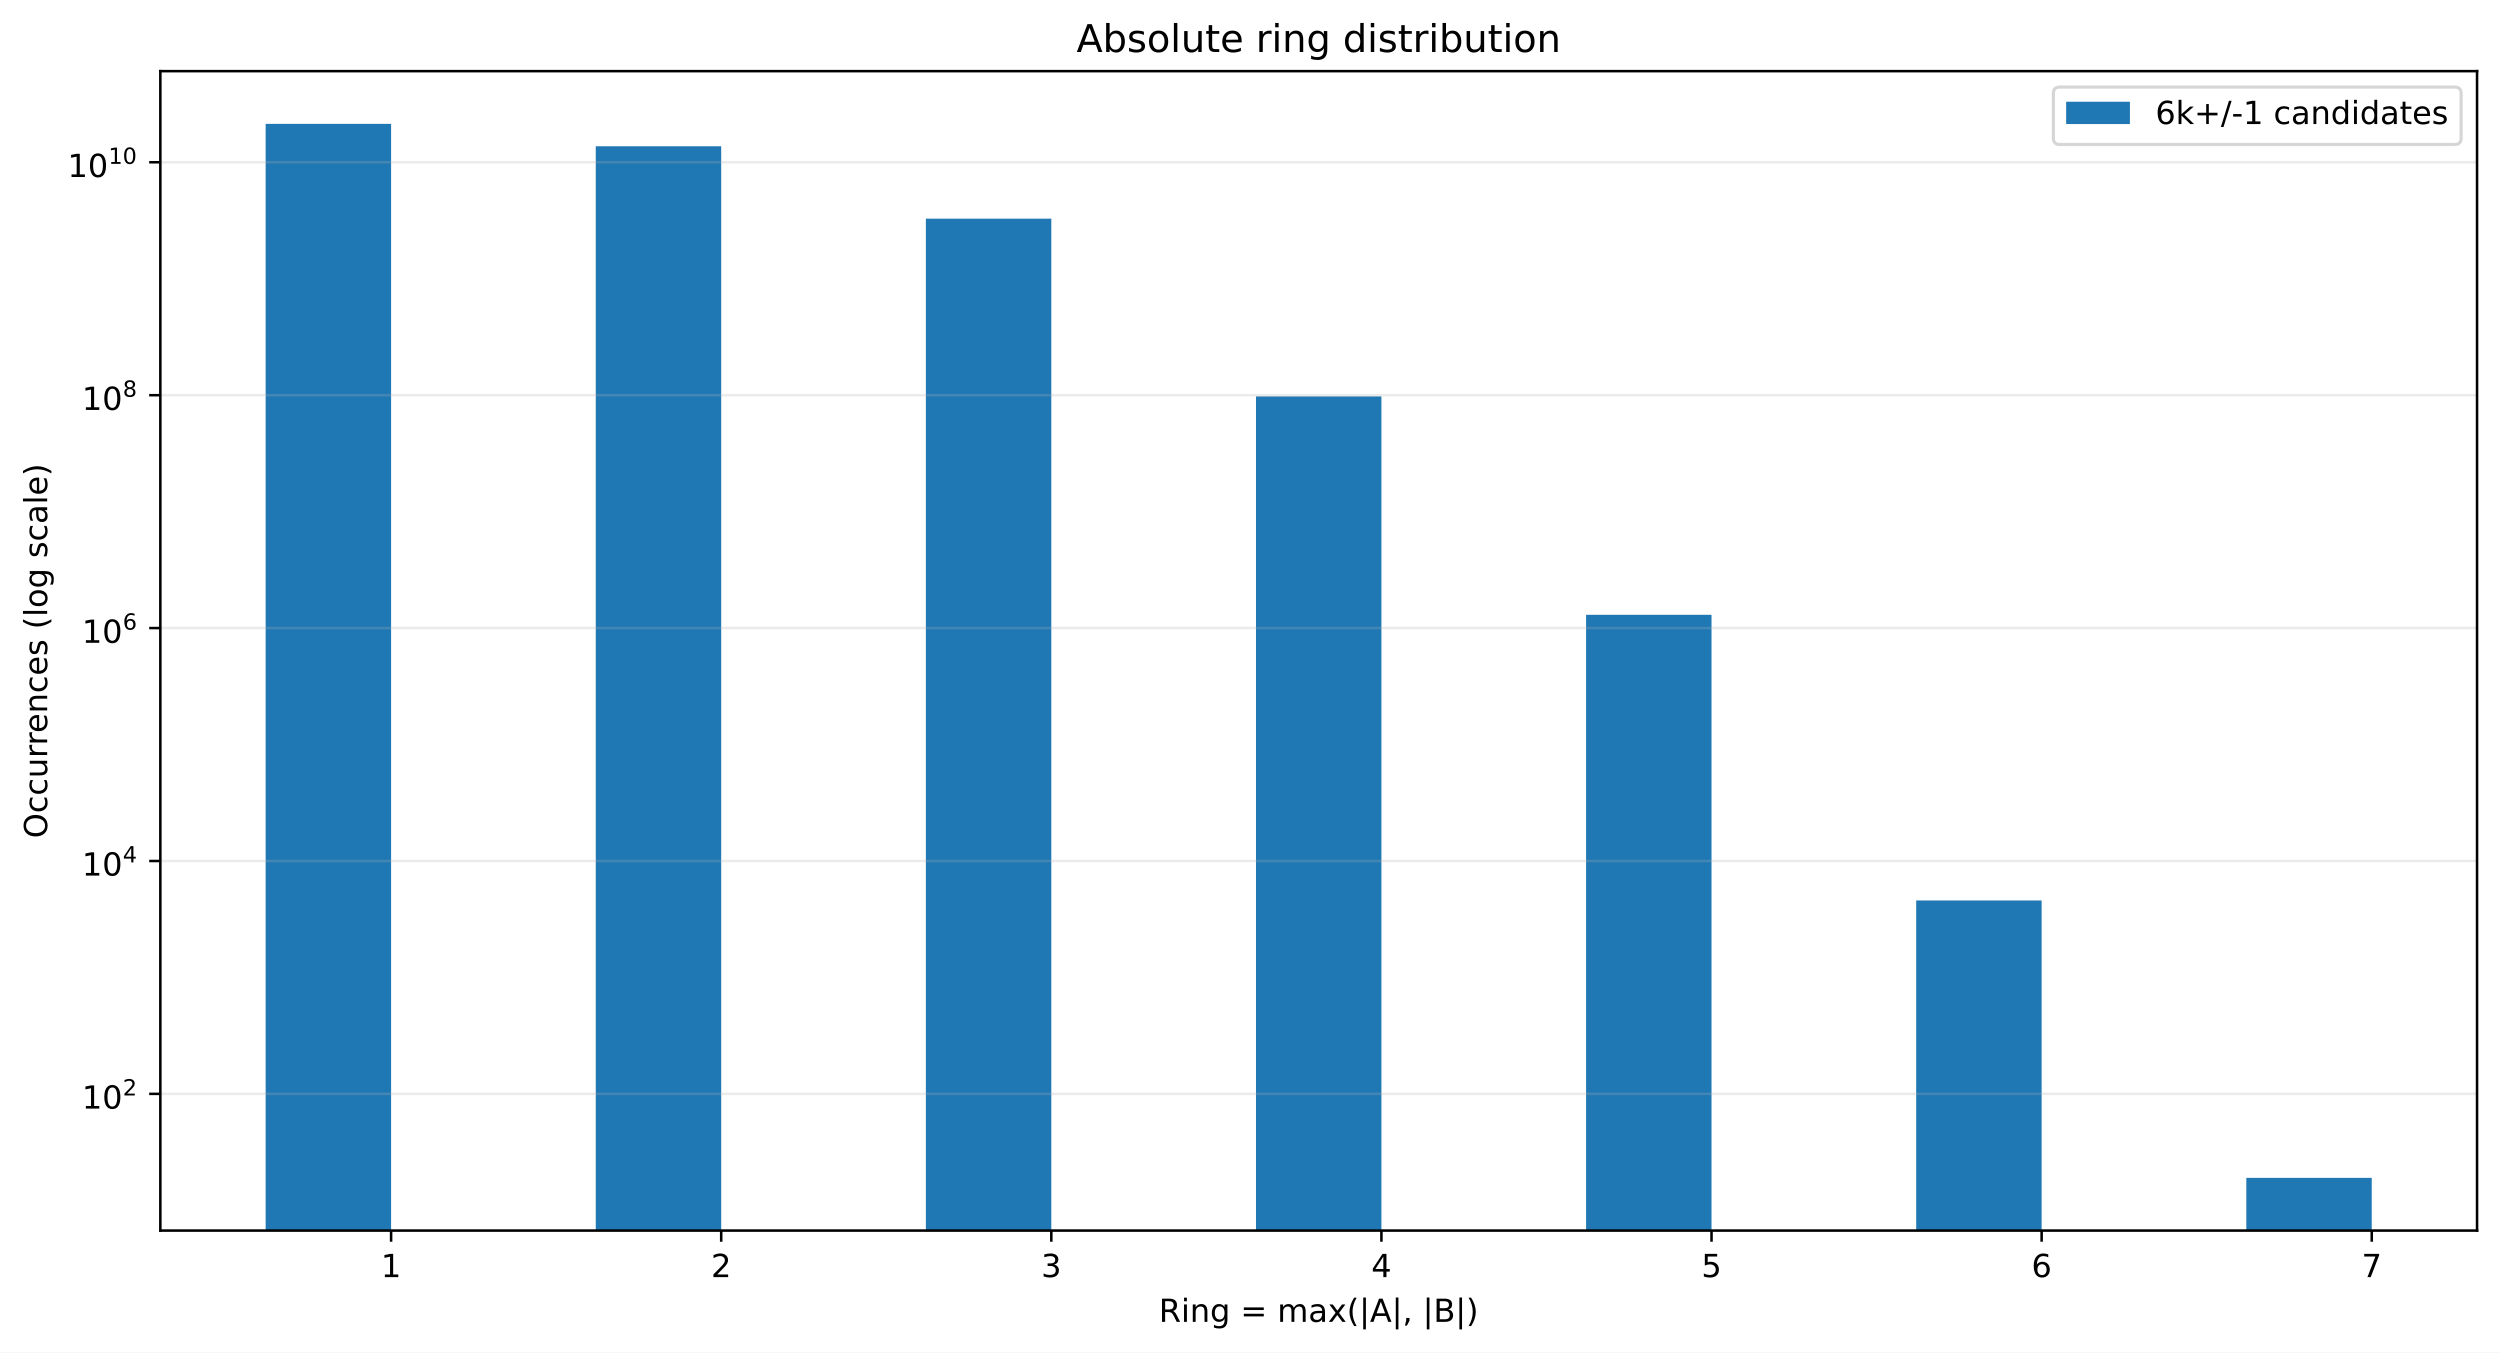
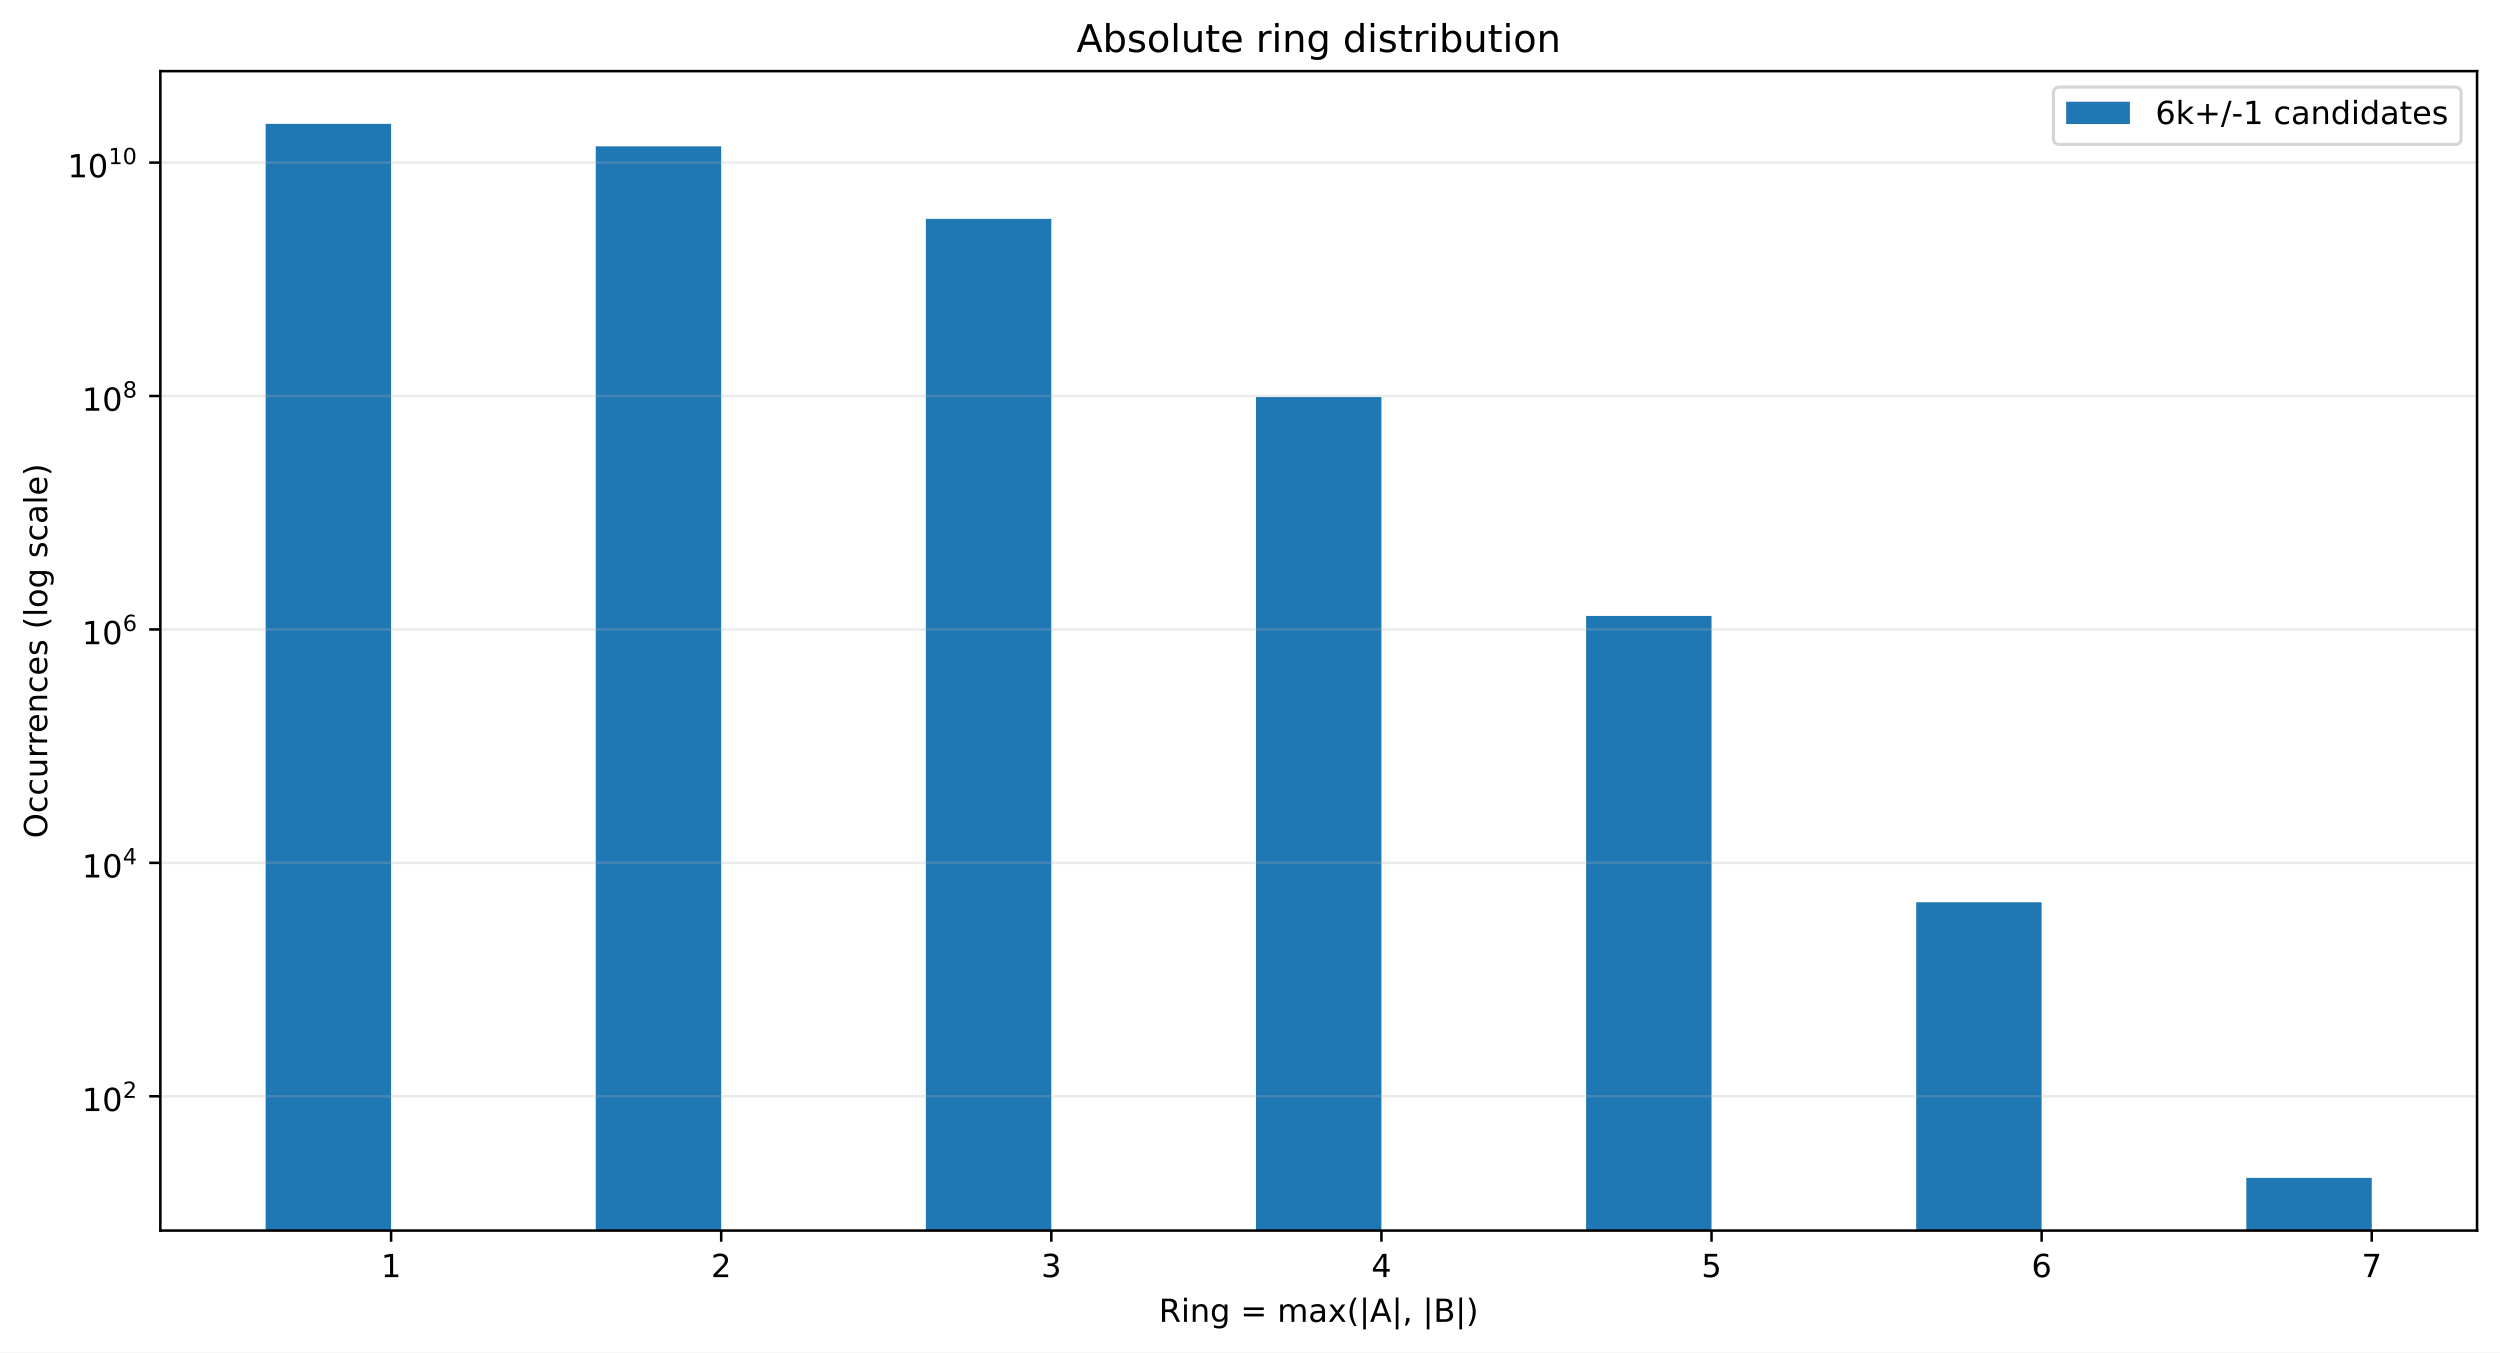
<svg xmlns="http://www.w3.org/2000/svg" xmlns:xlink="http://www.w3.org/1999/xlink" width="784.258pt" height="424.28pt" viewBox="0 0 784.258 424.28" version="1.1">
  <defs>
    <style type="text/css">*{stroke-linejoin: round; stroke-linecap: butt}</style>
  </defs>
  <g id="figure_1">
    <g id="patch_1">
      <path d="M 0 424.28  L 784.258 424.28  L 784.258 0  L 0 0  z " style="fill: #ffffff" />
    </g>
    <g id="axes_1">
      <g id="patch_2">
        <path d="M 50.301 386.036  L 777.058 386.036  L 777.058 22.318  L 50.301 22.318  z " style="fill: #ffffff" />
      </g>
      <g id="patch_3">
-         <path d="M 83.335 36947.224  L 122.687 36947.224  L 122.687 38.851  L 83.335 38.851  z " clip-path="url(#pd694974ca8)" style="fill: #1f77b4" />
+         <path d="M 83.335 37030.997  L 122.687 37030.997  L 122.687 38.851  L 83.335 38.851  z " clip-path="url(#p34f577b2a2)" style="fill: #1f77b4" />
      </g>
      <g id="patch_4">
-         <path d="M 186.891 36947.224  L 226.243 36947.224  L 226.243 45.882  L 186.891 45.882  z " clip-path="url(#pd694974ca8)" style="fill: #1f77b4" />
+         <path d="M 186.891 37030.997  L 226.243 37030.997  L 226.243 45.898  L 186.891 45.898  z " clip-path="url(#p34f577b2a2)" style="fill: #1f77b4" />
      </g>
      <g id="patch_5">
-         <path d="M 290.448 36947.224  L 329.799 36947.224  L 329.799 68.593  L 290.448 68.593  z " clip-path="url(#pd694974ca8)" style="fill: #1f77b4" />
+         <path d="M 290.448 37030.997  L 329.799 37030.997  L 329.799 68.661  L 290.448 68.661  z " clip-path="url(#p34f577b2a2)" style="fill: #1f77b4" />
      </g>
      <g id="patch_6">
-         <path d="M 394.004 36947.224  L 433.355 36947.224  L 433.355 124.359  L 394.004 124.359  z " clip-path="url(#pd694974ca8)" style="fill: #1f77b4" />
+         <path d="M 394.004 37030.997  L 433.355 37030.997  L 433.355 124.553  L 394.004 124.553  z " clip-path="url(#p34f577b2a2)" style="fill: #1f77b4" />
      </g>
      <g id="patch_7">
-         <path d="M 497.56 36947.224  L 536.912 36947.224  L 536.912 192.875  L 497.56 192.875  z " clip-path="url(#pd694974ca8)" style="fill: #1f77b4" />
+         <path d="M 497.56 37030.997  L 536.912 37030.997  L 536.912 193.224  L 497.56 193.224  z " clip-path="url(#p34f577b2a2)" style="fill: #1f77b4" />
      </g>
      <g id="patch_8">
-         <path d="M 601.116 36947.224  L 640.468 36947.224  L 640.468 282.472  L 601.116 282.472  z " clip-path="url(#pd694974ca8)" style="fill: #1f77b4" />
+         <path d="M 601.116 37030.997  L 640.468 37030.997  L 640.468 283.038  L 601.116 283.038  z " clip-path="url(#p34f577b2a2)" style="fill: #1f77b4" />
      </g>
      <g id="patch_9">
-         <path d="M 704.673 36947.224  L 744.024 36947.224  L 744.024 369.503  L 704.673 369.503  z " clip-path="url(#pd694974ca8)" style="fill: #1f77b4" />
+         <path d="M 704.673 37030.997  L 744.024 37030.997  L 744.024 369.503  L 704.673 369.503  z " clip-path="url(#p34f577b2a2)" style="fill: #1f77b4" />
      </g>
      <g id="matplotlib.axis_1">
        <g id="xtick_1">
          <g id="line2d_1">
            <defs>
-               <path id="md7df7a9eb7" d="M 0 0  L 0 3.5  " style="stroke: #000000; stroke-width: 0.8" />
+               <path id="m8d28f03b4d" d="M 0 0  L 0 3.5  " style="stroke: #000000; stroke-width: 0.8" />
            </defs>
            <g>
-               <use xlink:href="#md7df7a9eb7" x="122.687" y="386.036" style="stroke: #000000; stroke-width: 0.8" />
+               <use xlink:href="#m8d28f03b4d" x="122.687" y="386.036" style="stroke: #000000; stroke-width: 0.8" />
            </g>
          </g>
          <g id="text_1">
            <g transform="translate(119.5053 400.6334) scale(0.1 -0.1)">
              <defs>
                <path id="DejaVuSans-14" d="M 794 531  L 1825 531  L 1825 4091  L 703 3866  L 703 4441  L 1819 4666  L 2450 4666  L 2450 531  L 3481 531  L 3481 0  L 794 0  L 794 531  z " transform="scale(0.015625)" />
              </defs>
              <use xlink:href="#DejaVuSans-14" />
            </g>
          </g>
        </g>
        <g id="xtick_2">
          <g id="line2d_2">
            <g>
-               <use xlink:href="#md7df7a9eb7" x="226.243" y="386.036" style="stroke: #000000; stroke-width: 0.8" />
+               <use xlink:href="#m8d28f03b4d" x="226.243" y="386.036" style="stroke: #000000; stroke-width: 0.8" />
            </g>
          </g>
          <g id="text_2">
            <g transform="translate(223.0616 400.6334) scale(0.1 -0.1)">
              <defs>
                <path id="DejaVuSans-15" d="M 1228 531  L 3431 531  L 3431 0  L 469 0  L 469 531  Q 828 903 1448 1529  Q 2069 2156 2228 2338  Q 2531 2678 2651 2914  Q 2772 3150 2772 3378  Q 2772 3750 2511 3984  Q 2250 4219 1831 4219  Q 1534 4219 1204 4116  Q 875 4013 500 3803  L 500 4441  Q 881 4594 1212 4672  Q 1544 4750 1819 4750  Q 2544 4750 2975 4387  Q 3406 4025 3406 3419  Q 3406 3131 3298 2873  Q 3191 2616 2906 2266  Q 2828 2175 2409 1742  Q 1991 1309 1228 531  z " transform="scale(0.015625)" />
              </defs>
              <use xlink:href="#DejaVuSans-15" />
            </g>
          </g>
        </g>
        <g id="xtick_3">
          <g id="line2d_3">
            <g>
-               <use xlink:href="#md7df7a9eb7" x="329.799" y="386.036" style="stroke: #000000; stroke-width: 0.8" />
+               <use xlink:href="#m8d28f03b4d" x="329.799" y="386.036" style="stroke: #000000; stroke-width: 0.8" />
            </g>
          </g>
          <g id="text_3">
            <g transform="translate(326.6178 400.6334) scale(0.1 -0.1)">
              <defs>
                <path id="DejaVuSans-16" d="M 2597 2516  Q 3050 2419 3304 2112  Q 3559 1806 3559 1356  Q 3559 666 3084 287  Q 2609 -91 1734 -91  Q 1441 -91 1130 -33  Q 819 25 488 141  L 488 750  Q 750 597 1062 519  Q 1375 441 1716 441  Q 2309 441 2620 675  Q 2931 909 2931 1356  Q 2931 1769 2642 2001  Q 2353 2234 1838 2234  L 1294 2234  L 1294 2753  L 1863 2753  Q 2328 2753 2575 2939  Q 2822 3125 2822 3475  Q 2822 3834 2567 4026  Q 2313 4219 1838 4219  Q 1578 4219 1281 4162  Q 984 4106 628 3988  L 628 4550  Q 988 4650 1302 4700  Q 1616 4750 1894 4750  Q 2613 4750 3031 4423  Q 3450 4097 3450 3541  Q 3450 3153 3228 2886  Q 3006 2619 2597 2516  z " transform="scale(0.015625)" />
              </defs>
              <use xlink:href="#DejaVuSans-16" />
            </g>
          </g>
        </g>
        <g id="xtick_4">
          <g id="line2d_4">
            <g>
-               <use xlink:href="#md7df7a9eb7" x="433.355" y="386.036" style="stroke: #000000; stroke-width: 0.8" />
+               <use xlink:href="#m8d28f03b4d" x="433.355" y="386.036" style="stroke: #000000; stroke-width: 0.8" />
            </g>
          </g>
          <g id="text_4">
            <g transform="translate(430.174 400.6334) scale(0.1 -0.1)">
              <defs>
                <path id="DejaVuSans-17" d="M 2419 4116  L 825 1625  L 2419 1625  L 2419 4116  z M 2253 4666  L 3047 4666  L 3047 1625  L 3713 1625  L 3713 1100  L 3047 1100  L 3047 0  L 2419 0  L 2419 1100  L 313 1100  L 313 1709  L 2253 4666  z " transform="scale(0.015625)" />
              </defs>
              <use xlink:href="#DejaVuSans-17" />
            </g>
          </g>
        </g>
        <g id="xtick_5">
          <g id="line2d_5">
            <g>
-               <use xlink:href="#md7df7a9eb7" x="536.912" y="386.036" style="stroke: #000000; stroke-width: 0.8" />
+               <use xlink:href="#m8d28f03b4d" x="536.912" y="386.036" style="stroke: #000000; stroke-width: 0.8" />
            </g>
          </g>
          <g id="text_5">
            <g transform="translate(533.7303 400.6334) scale(0.1 -0.1)">
              <defs>
                <path id="DejaVuSans-18" d="M 691 4666  L 3169 4666  L 3169 4134  L 1269 4134  L 1269 2991  Q 1406 3038 1543 3061  Q 1681 3084 1819 3084  Q 2600 3084 3056 2656  Q 3513 2228 3513 1497  Q 3513 744 3044 326  Q 2575 -91 1722 -91  Q 1428 -91 1123 -41  Q 819 9 494 109  L 494 744  Q 775 591 1075 516  Q 1375 441 1709 441  Q 2250 441 2565 725  Q 2881 1009 2881 1497  Q 2881 1984 2565 2268  Q 2250 2553 1709 2553  Q 1456 2553 1204 2497  Q 953 2441 691 2322  L 691 4666  z " transform="scale(0.015625)" />
              </defs>
              <use xlink:href="#DejaVuSans-18" />
            </g>
          </g>
        </g>
        <g id="xtick_6">
          <g id="line2d_6">
            <g>
-               <use xlink:href="#md7df7a9eb7" x="640.468" y="386.036" style="stroke: #000000; stroke-width: 0.8" />
+               <use xlink:href="#m8d28f03b4d" x="640.468" y="386.036" style="stroke: #000000; stroke-width: 0.8" />
            </g>
          </g>
          <g id="text_6">
            <g transform="translate(637.2865 400.6334) scale(0.1 -0.1)">
              <defs>
                <path id="DejaVuSans-19" d="M 2113 2584  Q 1688 2584 1439 2293  Q 1191 2003 1191 1497  Q 1191 994 1439 701  Q 1688 409 2113 409  Q 2538 409 2786 701  Q 3034 994 3034 1497  Q 3034 2003 2786 2293  Q 2538 2584 2113 2584  z M 3366 4563  L 3366 3988  Q 3128 4100 2886 4159  Q 2644 4219 2406 4219  Q 1781 4219 1451 3797  Q 1122 3375 1075 2522  Q 1259 2794 1537 2939  Q 1816 3084 2150 3084  Q 2853 3084 3261 2657  Q 3669 2231 3669 1497  Q 3669 778 3244 343  Q 2819 -91 2113 -91  Q 1303 -91 875 529  Q 447 1150 447 2328  Q 447 3434 972 4092  Q 1497 4750 2381 4750  Q 2619 4750 2861 4703  Q 3103 4656 3366 4563  z " transform="scale(0.015625)" />
              </defs>
              <use xlink:href="#DejaVuSans-19" />
            </g>
          </g>
        </g>
        <g id="xtick_7">
          <g id="line2d_7">
            <g>
-               <use xlink:href="#md7df7a9eb7" x="744.024" y="386.036" style="stroke: #000000; stroke-width: 0.8" />
+               <use xlink:href="#m8d28f03b4d" x="744.024" y="386.036" style="stroke: #000000; stroke-width: 0.8" />
            </g>
          </g>
          <g id="text_7">
            <g transform="translate(740.8427 400.6334) scale(0.1 -0.1)">
              <defs>
                <path id="DejaVuSans-1a" d="M 525 4666  L 3525 4666  L 3525 4397  L 1831 0  L 1172 0  L 2766 4134  L 525 4134  L 525 4666  z " transform="scale(0.015625)" />
              </defs>
              <use xlink:href="#DejaVuSans-1a" />
            </g>
          </g>
        </g>
        <g id="text_8">
          <g transform="translate(363.5437 414.678) scale(0.1 -0.1)">
            <defs>
              <path id="DejaVuSans-35" d="M 2841 2188  Q 3044 2119 3236 1894  Q 3428 1669 3622 1275  L 4263 0  L 3584 0  L 2988 1197  Q 2756 1666 2539 1819  Q 2322 1972 1947 1972  L 1259 1972  L 1259 0  L 628 0  L 628 4666  L 2053 4666  Q 2853 4666 3247 4331  Q 3641 3997 3641 3322  Q 3641 2881 3436 2590  Q 3231 2300 2841 2188  z M 1259 4147  L 1259 2491  L 2053 2491  Q 2509 2491 2742 2702  Q 2975 2913 2975 3322  Q 2975 3731 2742 3939  Q 2509 4147 2053 4147  L 1259 4147  z " transform="scale(0.015625)" />
              <path id="DejaVuSans-4c" d="M 603 3500  L 1178 3500  L 1178 0  L 603 0  L 603 3500  z M 603 4863  L 1178 4863  L 1178 4134  L 603 4134  L 603 4863  z " transform="scale(0.015625)" />
              <path id="DejaVuSans-51" d="M 3513 2113  L 3513 0  L 2938 0  L 2938 2094  Q 2938 2591 2744 2837  Q 2550 3084 2163 3084  Q 1697 3084 1428 2787  Q 1159 2491 1159 1978  L 1159 0  L 581 0  L 581 3500  L 1159 3500  L 1159 2956  Q 1366 3272 1645 3428  Q 1925 3584 2291 3584  Q 2894 3584 3203 3211  Q 3513 2838 3513 2113  z " transform="scale(0.015625)" />
              <path id="DejaVuSans-4a" d="M 2906 1791  Q 2906 2416 2648 2759  Q 2391 3103 1925 3103  Q 1463 3103 1205 2759  Q 947 2416 947 1791  Q 947 1169 1205 825  Q 1463 481 1925 481  Q 2391 481 2648 825  Q 2906 1169 2906 1791  z M 3481 434  Q 3481 -459 3084 -895  Q 2688 -1331 1869 -1331  Q 1566 -1331 1297 -1286  Q 1028 -1241 775 -1147  L 775 -588  Q 1028 -725 1275 -790  Q 1522 -856 1778 -856  Q 2344 -856 2625 -561  Q 2906 -266 2906 331  L 2906 616  Q 2728 306 2450 153  Q 2172 0 1784 0  Q 1141 0 747 490  Q 353 981 353 1791  Q 353 2603 747 3093  Q 1141 3584 1784 3584  Q 2172 3584 2450 3431  Q 2728 3278 2906 2969  L 2906 3500  L 3481 3500  L 3481 434  z " transform="scale(0.015625)" />
              <path id="DejaVuSans-3" transform="scale(0.015625)" />
              <path id="DejaVuSans-20" d="M 678 2906  L 4684 2906  L 4684 2381  L 678 2381  L 678 2906  z M 678 1631  L 4684 1631  L 4684 1100  L 678 1100  L 678 1631  z " transform="scale(0.015625)" />
              <path id="DejaVuSans-50" d="M 3328 2828  Q 3544 3216 3844 3400  Q 4144 3584 4550 3584  Q 5097 3584 5394 3201  Q 5691 2819 5691 2113  L 5691 0  L 5113 0  L 5113 2094  Q 5113 2597 4934 2840  Q 4756 3084 4391 3084  Q 3944 3084 3684 2787  Q 3425 2491 3425 1978  L 3425 0  L 2847 0  L 2847 2094  Q 2847 2600 2669 2842  Q 2491 3084 2119 3084  Q 1678 3084 1418 2786  Q 1159 2488 1159 1978  L 1159 0  L 581 0  L 581 3500  L 1159 3500  L 1159 2956  Q 1356 3278 1631 3431  Q 1906 3584 2284 3584  Q 2666 3584 2933 3390  Q 3200 3197 3328 2828  z " transform="scale(0.015625)" />
              <path id="DejaVuSans-44" d="M 2194 1759  Q 1497 1759 1228 1600  Q 959 1441 959 1056  Q 959 750 1161 570  Q 1363 391 1709 391  Q 2188 391 2477 730  Q 2766 1069 2766 1631  L 2766 1759  L 2194 1759  z M 3341 1997  L 3341 0  L 2766 0  L 2766 531  Q 2569 213 2275 61  Q 1981 -91 1556 -91  Q 1019 -91 701 211  Q 384 513 384 1019  Q 384 1609 779 1909  Q 1175 2209 1959 2209  L 2766 2209  L 2766 2266  Q 2766 2663 2505 2880  Q 2244 3097 1772 3097  Q 1472 3097 1187 3025  Q 903 2953 641 2809  L 641 3341  Q 956 3463 1253 3523  Q 1550 3584 1831 3584  Q 2591 3584 2966 3190  Q 3341 2797 3341 1997  z " transform="scale(0.015625)" />
              <path id="DejaVuSans-5b" d="M 3513 3500  L 2247 1797  L 3578 0  L 2900 0  L 1881 1375  L 863 0  L 184 0  L 1544 1831  L 300 3500  L 978 3500  L 1906 2253  L 2834 3500  L 3513 3500  z " transform="scale(0.015625)" />
              <path id="DejaVuSans-b" d="M 1984 4856  Q 1566 4138 1362 3434  Q 1159 2731 1159 2009  Q 1159 1288 1364 580  Q 1569 -128 1984 -844  L 1484 -844  Q 1016 -109 783 600  Q 550 1309 550 2009  Q 550 2706 781 3412  Q 1013 4119 1484 4856  L 1984 4856  z " transform="scale(0.015625)" />
              <path id="DejaVuSans-5f" d="M 1344 4891  L 1344 -1509  L 813 -1509  L 813 4891  L 1344 4891  z " transform="scale(0.015625)" />
              <path id="DejaVuSans-24" d="M 2188 4044  L 1331 1722  L 3047 1722  L 2188 4044  z M 1831 4666  L 2547 4666  L 4325 0  L 3669 0  L 3244 1197  L 1141 1197  L 716 0  L 50 0  L 1831 4666  z " transform="scale(0.015625)" />
              <path id="DejaVuSans-f" d="M 750 794  L 1409 794  L 1409 256  L 897 -744  L 494 -744  L 750 256  L 750 794  z " transform="scale(0.015625)" />
              <path id="DejaVuSans-25" d="M 1259 2228  L 1259 519  L 2272 519  Q 2781 519 3026 730  Q 3272 941 3272 1375  Q 3272 1813 3026 2020  Q 2781 2228 2272 2228  L 1259 2228  z M 1259 4147  L 1259 2741  L 2194 2741  Q 2656 2741 2882 2914  Q 3109 3088 3109 3444  Q 3109 3797 2882 3972  Q 2656 4147 2194 4147  L 1259 4147  z M 628 4666  L 2241 4666  Q 2963 4666 3353 4366  Q 3744 4066 3744 3513  Q 3744 3084 3544 2831  Q 3344 2578 2956 2516  Q 3422 2416 3680 2098  Q 3938 1781 3938 1306  Q 3938 681 3513 340  Q 3088 0 2303 0  L 628 0  L 628 4666  z " transform="scale(0.015625)" />
              <path id="DejaVuSans-c" d="M 513 4856  L 1013 4856  Q 1481 4119 1714 3412  Q 1947 2706 1947 2009  Q 1947 1309 1714 600  Q 1481 -109 1013 -844  L 513 -844  Q 928 -128 1133 580  Q 1338 1288 1338 2009  Q 1338 2731 1133 3434  Q 928 4138 513 4856  z " transform="scale(0.015625)" />
            </defs>
            <use xlink:href="#DejaVuSans-35" />
            <use xlink:href="#DejaVuSans-4c" transform="translate(69.48438 0)" />
            <use xlink:href="#DejaVuSans-51" transform="translate(97.26562 0)" />
            <use xlink:href="#DejaVuSans-4a" transform="translate(160.6406 0)" />
            <use xlink:href="#DejaVuSans-3" transform="translate(224.125 0)" />
            <use xlink:href="#DejaVuSans-20" transform="translate(255.9062 0)" />
            <use xlink:href="#DejaVuSans-3" transform="translate(339.7031 0)" />
            <use xlink:href="#DejaVuSans-50" transform="translate(371.4844 0)" />
            <use xlink:href="#DejaVuSans-44" transform="translate(468.8906 0)" />
            <use xlink:href="#DejaVuSans-5b" transform="translate(530.1719 0)" />
            <use xlink:href="#DejaVuSans-b" transform="translate(589.3594 0)" />
            <use xlink:href="#DejaVuSans-5f" transform="translate(628.375 0)" />
            <use xlink:href="#DejaVuSans-24" transform="translate(662.0625 0)" />
            <use xlink:href="#DejaVuSans-5f" transform="translate(730.4688 0)" />
            <use xlink:href="#DejaVuSans-f" transform="translate(764.1562 0)" />
            <use xlink:href="#DejaVuSans-3" transform="translate(795.9375 0)" />
            <use xlink:href="#DejaVuSans-5f" transform="translate(827.7188 0)" />
            <use xlink:href="#DejaVuSans-25" transform="translate(861.4062 0)" />
            <use xlink:href="#DejaVuSans-5f" transform="translate(930.0156 0)" />
            <use xlink:href="#DejaVuSans-c" transform="translate(963.7031 0)" />
          </g>
        </g>
      </g>
      <g id="matplotlib.axis_2">
        <g id="ytick_1">
          <g id="line2d_8">
-             <path d="M 50.301 343.155  L 777.058 343.155  " clip-path="url(#pd694974ca8)" style="fill: none; stroke: #b0b0b0; stroke-opacity: 0.25; stroke-width: 0.8; stroke-linecap: square" />
+             <path d="M 50.301 343.911  L 777.058 343.911  " clip-path="url(#p34f577b2a2)" style="fill: none; stroke: #b0b0b0; stroke-opacity: 0.25; stroke-width: 0.8; stroke-linecap: square" />
          </g>
          <g id="line2d_9">
            <defs>
-               <path id="ma5a50d6567" d="M 0 0  L -3.5 0  " style="stroke: #000000; stroke-width: 0.8" />
+               <path id="m83e04d7a40" d="M 0 0  L -3.5 0  " style="stroke: #000000; stroke-width: 0.8" />
            </defs>
            <g>
-               <use xlink:href="#ma5a50d6567" x="50.301" y="343.155" style="stroke: #000000; stroke-width: 0.8" />
+               <use xlink:href="#m83e04d7a40" x="50.301" y="343.911" style="stroke: #000000; stroke-width: 0.8" />
            </g>
          </g>
          <g id="text_9">
-             <g transform="translate(25.70078 347.8553) scale(0.1 -0.1)">
+             <g transform="translate(25.70078 348.6112) scale(0.1 -0.1)">
              <defs>
                <path id="DejaVuSans-13" d="M 2034 4250  Q 1547 4250 1301 3770  Q 1056 3291 1056 2328  Q 1056 1369 1301 889  Q 1547 409 2034 409  Q 2525 409 2770 889  Q 3016 1369 3016 2328  Q 3016 3291 2770 3770  Q 2525 4250 2034 4250  z M 2034 4750  Q 2819 4750 3233 4129  Q 3647 3509 3647 2328  Q 3647 1150 3233 529  Q 2819 -91 2034 -91  Q 1250 -91 836 529  Q 422 1150 422 2328  Q 422 3509 836 4129  Q 1250 4750 2034 4750  z " transform="scale(0.015625)" />
              </defs>
              <use xlink:href="#DejaVuSans-14" transform="translate(0 0.746875)" />
              <use xlink:href="#DejaVuSans-13" transform="translate(63.62305 0.746875)" />
              <use xlink:href="#DejaVuSans-15" transform="translate(128.2031 42.04688) scale(0.7)" />
            </g>
          </g>
        </g>
        <g id="ytick_2">
          <g id="line2d_10">
-             <path d="M 50.301 270.093  L 777.058 270.093  " clip-path="url(#pd694974ca8)" style="fill: none; stroke: #b0b0b0; stroke-opacity: 0.25; stroke-width: 0.8; stroke-linecap: square" />
+             <path d="M 50.301 270.683  L 777.058 270.683  " clip-path="url(#p34f577b2a2)" style="fill: none; stroke: #b0b0b0; stroke-opacity: 0.25; stroke-width: 0.8; stroke-linecap: square" />
          </g>
          <g id="line2d_11">
            <g>
-               <use xlink:href="#ma5a50d6567" x="50.301" y="270.093" style="stroke: #000000; stroke-width: 0.8" />
+               <use xlink:href="#m83e04d7a40" x="50.301" y="270.683" style="stroke: #000000; stroke-width: 0.8" />
            </g>
          </g>
          <g id="text_10">
-             <g transform="translate(25.70078 274.7433) scale(0.1 -0.1)">
+             <g transform="translate(25.70078 275.3335) scale(0.1 -0.1)">
              <use xlink:href="#DejaVuSans-14" transform="translate(0 0.665625)" />
              <use xlink:href="#DejaVuSans-13" transform="translate(63.62305 0.665625)" />
              <use xlink:href="#DejaVuSans-17" transform="translate(128.2031 41.96563) scale(0.7)" />
            </g>
          </g>
        </g>
        <g id="ytick_3">
          <g id="line2d_12">
-             <path d="M 50.301 197.031  L 777.058 197.031  " clip-path="url(#pd694974ca8)" style="fill: none; stroke: #b0b0b0; stroke-opacity: 0.25; stroke-width: 0.8; stroke-linecap: square" />
+             <path d="M 50.301 197.456  L 777.058 197.456  " clip-path="url(#p34f577b2a2)" style="fill: none; stroke: #b0b0b0; stroke-opacity: 0.25; stroke-width: 0.8; stroke-linecap: square" />
          </g>
          <g id="line2d_13">
            <g>
-               <use xlink:href="#ma5a50d6567" x="50.301" y="197.031" style="stroke: #000000; stroke-width: 0.8" />
+               <use xlink:href="#m83e04d7a40" x="50.301" y="197.456" style="stroke: #000000; stroke-width: 0.8" />
            </g>
          </g>
          <g id="text_11">
-             <g transform="translate(25.70078 201.7313) scale(0.1 -0.1)">
+             <g transform="translate(25.70078 202.1557) scale(0.1 -0.1)">
              <use xlink:href="#DejaVuSans-14" transform="translate(0 0.746875)" />
              <use xlink:href="#DejaVuSans-13" transform="translate(63.62305 0.746875)" />
              <use xlink:href="#DejaVuSans-19" transform="translate(128.2031 42.04688) scale(0.7)" />
            </g>
          </g>
        </g>
        <g id="ytick_4">
          <g id="line2d_14">
-             <path d="M 50.301 123.969  L 777.058 123.969  " clip-path="url(#pd694974ca8)" style="fill: none; stroke: #b0b0b0; stroke-opacity: 0.25; stroke-width: 0.8; stroke-linecap: square" />
+             <path d="M 50.301 124.228  L 777.058 124.228  " clip-path="url(#p34f577b2a2)" style="fill: none; stroke: #b0b0b0; stroke-opacity: 0.25; stroke-width: 0.8; stroke-linecap: square" />
          </g>
          <g id="line2d_15">
            <g>
-               <use xlink:href="#ma5a50d6567" x="50.301" y="123.969" style="stroke: #000000; stroke-width: 0.8" />
+               <use xlink:href="#m83e04d7a40" x="50.301" y="124.228" style="stroke: #000000; stroke-width: 0.8" />
            </g>
          </g>
          <g id="text_12">
-             <g transform="translate(25.70078 128.6693) scale(0.1 -0.1)">
+             <g transform="translate(25.70078 128.928) scale(0.1 -0.1)">
              <defs>
                <path id="DejaVuSans-1b" d="M 2034 2216  Q 1584 2216 1326 1975  Q 1069 1734 1069 1313  Q 1069 891 1326 650  Q 1584 409 2034 409  Q 2484 409 2743 651  Q 3003 894 3003 1313  Q 3003 1734 2745 1975  Q 2488 2216 2034 2216  z M 1403 2484  Q 997 2584 770 2862  Q 544 3141 544 3541  Q 544 4100 942 4425  Q 1341 4750 2034 4750  Q 2731 4750 3128 4425  Q 3525 4100 3525 3541  Q 3525 3141 3298 2862  Q 3072 2584 2669 2484  Q 3125 2378 3379 2068  Q 3634 1759 3634 1313  Q 3634 634 3220 271  Q 2806 -91 2034 -91  Q 1263 -91 848 271  Q 434 634 434 1313  Q 434 1759 690 2068  Q 947 2378 1403 2484  z M 1172 3481  Q 1172 3119 1398 2916  Q 1625 2713 2034 2713  Q 2441 2713 2670 2916  Q 2900 3119 2900 3481  Q 2900 3844 2670 4047  Q 2441 4250 2034 4250  Q 1625 4250 1398 4047  Q 1172 3844 1172 3481  z " transform="scale(0.015625)" />
              </defs>
              <use xlink:href="#DejaVuSans-14" transform="translate(0 0.746875)" />
              <use xlink:href="#DejaVuSans-13" transform="translate(63.62305 0.746875)" />
              <use xlink:href="#DejaVuSans-1b" transform="translate(128.2031 42.04688) scale(0.7)" />
            </g>
          </g>
        </g>
        <g id="ytick_5">
          <g id="line2d_16">
-             <path d="M 50.301 50.907  L 777.058 50.907  " clip-path="url(#pd694974ca8)" style="fill: none; stroke: #b0b0b0; stroke-opacity: 0.25; stroke-width: 0.8; stroke-linecap: square" />
+             <path d="M 50.301 51  L 777.058 51  " clip-path="url(#p34f577b2a2)" style="fill: none; stroke: #b0b0b0; stroke-opacity: 0.25; stroke-width: 0.8; stroke-linecap: square" />
          </g>
          <g id="line2d_17">
            <g>
-               <use xlink:href="#ma5a50d6567" x="50.301" y="50.907" style="stroke: #000000; stroke-width: 0.8" />
+               <use xlink:href="#m83e04d7a40" x="50.301" y="51" style="stroke: #000000; stroke-width: 0.8" />
            </g>
          </g>
          <g id="text_13">
-             <g transform="translate(21.20078 55.60725) scale(0.1 -0.1)">
+             <g transform="translate(21.20078 55.70031) scale(0.1 -0.1)">
              <use xlink:href="#DejaVuSans-14" transform="translate(0 0.746875)" />
              <use xlink:href="#DejaVuSans-13" transform="translate(63.62305 0.746875)" />
              <use xlink:href="#DejaVuSans-14" transform="translate(128.2031 42.04688) scale(0.7)" />
              <use xlink:href="#DejaVuSans-13" transform="translate(172.7393 42.04688) scale(0.7)" />
            </g>
          </g>
        </g>
        <g id="text_14">
          <g transform="translate(14.79844 262.9551) rotate(-90) scale(0.1 -0.1)">
            <defs>
              <path id="DejaVuSans-32" d="M 2522 4238  Q 1834 4238 1429 3725  Q 1025 3213 1025 2328  Q 1025 1447 1429 934  Q 1834 422 2522 422  Q 3209 422 3611 934  Q 4013 1447 4013 2328  Q 4013 3213 3611 3725  Q 3209 4238 2522 4238  z M 2522 4750  Q 3503 4750 4090 4092  Q 4678 3434 4678 2328  Q 4678 1225 4090 567  Q 3503 -91 2522 -91  Q 1538 -91 948 565  Q 359 1222 359 2328  Q 359 3434 948 4092  Q 1538 4750 2522 4750  z " transform="scale(0.015625)" />
              <path id="DejaVuSans-46" d="M 3122 3366  L 3122 2828  Q 2878 2963 2633 3030  Q 2388 3097 2138 3097  Q 1578 3097 1268 2742  Q 959 2388 959 1747  Q 959 1106 1268 751  Q 1578 397 2138 397  Q 2388 397 2633 464  Q 2878 531 3122 666  L 3122 134  Q 2881 22 2623 -34  Q 2366 -91 2075 -91  Q 1284 -91 818 406  Q 353 903 353 1747  Q 353 2603 823 3093  Q 1294 3584 2113 3584  Q 2378 3584 2631 3529  Q 2884 3475 3122 3366  z " transform="scale(0.015625)" />
              <path id="DejaVuSans-58" d="M 544 1381  L 544 3500  L 1119 3500  L 1119 1403  Q 1119 906 1312 657  Q 1506 409 1894 409  Q 2359 409 2629 706  Q 2900 1003 2900 1516  L 2900 3500  L 3475 3500  L 3475 0  L 2900 0  L 2900 538  Q 2691 219 2414 64  Q 2138 -91 1772 -91  Q 1169 -91 856 284  Q 544 659 544 1381  z M 1991 3584  L 1991 3584  z " transform="scale(0.015625)" />
              <path id="DejaVuSans-55" d="M 2631 2963  Q 2534 3019 2420 3045  Q 2306 3072 2169 3072  Q 1681 3072 1420 2755  Q 1159 2438 1159 1844  L 1159 0  L 581 0  L 581 3500  L 1159 3500  L 1159 2956  Q 1341 3275 1631 3429  Q 1922 3584 2338 3584  Q 2397 3584 2469 3576  Q 2541 3569 2628 3553  L 2631 2963  z " transform="scale(0.015625)" />
              <path id="DejaVuSans-48" d="M 3597 1894  L 3597 1613  L 953 1613  Q 991 1019 1311 708  Q 1631 397 2203 397  Q 2534 397 2845 478  Q 3156 559 3463 722  L 3463 178  Q 3153 47 2828 -22  Q 2503 -91 2169 -91  Q 1331 -91 842 396  Q 353 884 353 1716  Q 353 2575 817 3079  Q 1281 3584 2069 3584  Q 2775 3584 3186 3129  Q 3597 2675 3597 1894  z M 3022 2063  Q 3016 2534 2758 2815  Q 2500 3097 2075 3097  Q 1594 3097 1305 2825  Q 1016 2553 972 2059  L 3022 2063  z " transform="scale(0.015625)" />
              <path id="DejaVuSans-56" d="M 2834 3397  L 2834 2853  Q 2591 2978 2328 3040  Q 2066 3103 1784 3103  Q 1356 3103 1142 2972  Q 928 2841 928 2578  Q 928 2378 1081 2264  Q 1234 2150 1697 2047  L 1894 2003  Q 2506 1872 2764 1633  Q 3022 1394 3022 966  Q 3022 478 2636 193  Q 2250 -91 1575 -91  Q 1294 -91 989 -36  Q 684 19 347 128  L 347 722  Q 666 556 975 473  Q 1284 391 1588 391  Q 1994 391 2212 530  Q 2431 669 2431 922  Q 2431 1156 2273 1281  Q 2116 1406 1581 1522  L 1381 1569  Q 847 1681 609 1914  Q 372 2147 372 2553  Q 372 3047 722 3315  Q 1072 3584 1716 3584  Q 2034 3584 2315 3537  Q 2597 3491 2834 3397  z " transform="scale(0.015625)" />
              <path id="DejaVuSans-4f" d="M 603 4863  L 1178 4863  L 1178 0  L 603 0  L 603 4863  z " transform="scale(0.015625)" />
              <path id="DejaVuSans-52" d="M 1959 3097  Q 1497 3097 1228 2736  Q 959 2375 959 1747  Q 959 1119 1226 758  Q 1494 397 1959 397  Q 2419 397 2687 759  Q 2956 1122 2956 1747  Q 2956 2369 2687 2733  Q 2419 3097 1959 3097  z M 1959 3584  Q 2709 3584 3137 3096  Q 3566 2609 3566 1747  Q 3566 888 3137 398  Q 2709 -91 1959 -91  Q 1206 -91 779 398  Q 353 888 353 1747  Q 353 2609 779 3096  Q 1206 3584 1959 3584  z " transform="scale(0.015625)" />
            </defs>
            <use xlink:href="#DejaVuSans-32" />
            <use xlink:href="#DejaVuSans-46" transform="translate(78.71875 0)" />
            <use xlink:href="#DejaVuSans-46" transform="translate(133.7031 0)" />
            <use xlink:href="#DejaVuSans-58" transform="translate(188.6875 0)" />
            <use xlink:href="#DejaVuSans-55" transform="translate(252.0625 0)" />
            <use xlink:href="#DejaVuSans-55" transform="translate(291.4219 0)" />
            <use xlink:href="#DejaVuSans-48" transform="translate(330.3281 0)" />
            <use xlink:href="#DejaVuSans-51" transform="translate(391.8594 0)" />
            <use xlink:href="#DejaVuSans-46" transform="translate(455.2344 0)" />
            <use xlink:href="#DejaVuSans-48" transform="translate(510.2188 0)" />
            <use xlink:href="#DejaVuSans-56" transform="translate(571.75 0)" />
            <use xlink:href="#DejaVuSans-3" transform="translate(623.8438 0)" />
            <use xlink:href="#DejaVuSans-b" transform="translate(655.625 0)" />
            <use xlink:href="#DejaVuSans-4f" transform="translate(694.6406 0)" />
            <use xlink:href="#DejaVuSans-52" transform="translate(722.4219 0)" />
            <use xlink:href="#DejaVuSans-4a" transform="translate(783.6094 0)" />
            <use xlink:href="#DejaVuSans-3" transform="translate(847.0938 0)" />
            <use xlink:href="#DejaVuSans-56" transform="translate(878.875 0)" />
            <use xlink:href="#DejaVuSans-46" transform="translate(930.9688 0)" />
            <use xlink:href="#DejaVuSans-44" transform="translate(985.9531 0)" />
            <use xlink:href="#DejaVuSans-4f" transform="translate(1047.234 0)" />
            <use xlink:href="#DejaVuSans-48" transform="translate(1075.016 0)" />
            <use xlink:href="#DejaVuSans-c" transform="translate(1136.547 0)" />
          </g>
        </g>
      </g>
      <g id="patch_10">
        <path d="M 50.301 386.036  L 50.301 22.318  " style="fill: none; stroke: #000000; stroke-width: 0.8; stroke-linejoin: miter; stroke-linecap: square" />
      </g>
      <g id="patch_11">
        <path d="M 777.058 386.036  L 777.058 22.318  " style="fill: none; stroke: #000000; stroke-width: 0.8; stroke-linejoin: miter; stroke-linecap: square" />
      </g>
      <g id="patch_12">
        <path d="M 50.301 386.036  L 777.058 386.036  " style="fill: none; stroke: #000000; stroke-width: 0.8; stroke-linejoin: miter; stroke-linecap: square" />
      </g>
      <g id="patch_13">
        <path d="M 50.301 22.318  L 777.058 22.318  " style="fill: none; stroke: #000000; stroke-width: 0.8; stroke-linejoin: miter; stroke-linecap: square" />
      </g>
      <g id="text_15">
        <g transform="translate(337.7055 16.31812) scale(0.12 -0.12)">
          <defs>
            <path id="DejaVuSans-45" d="M 3116 1747  Q 3116 2381 2855 2742  Q 2594 3103 2138 3103  Q 1681 3103 1420 2742  Q 1159 2381 1159 1747  Q 1159 1113 1420 752  Q 1681 391 2138 391  Q 2594 391 2855 752  Q 3116 1113 3116 1747  z M 1159 2969  Q 1341 3281 1617 3432  Q 1894 3584 2278 3584  Q 2916 3584 3314 3078  Q 3713 2572 3713 1747  Q 3713 922 3314 415  Q 2916 -91 2278 -91  Q 1894 -91 1617 61  Q 1341 213 1159 525  L 1159 0  L 581 0  L 581 4863  L 1159 4863  L 1159 2969  z " transform="scale(0.015625)" />
            <path id="DejaVuSans-57" d="M 1172 4494  L 1172 3500  L 2356 3500  L 2356 3053  L 1172 3053  L 1172 1153  Q 1172 725 1289 603  Q 1406 481 1766 481  L 2356 481  L 2356 0  L 1766 0  Q 1100 0 847 248  Q 594 497 594 1153  L 594 3053  L 172 3053  L 172 3500  L 594 3500  L 594 4494  L 1172 4494  z " transform="scale(0.015625)" />
            <path id="DejaVuSans-47" d="M 2906 2969  L 2906 4863  L 3481 4863  L 3481 0  L 2906 0  L 2906 525  Q 2725 213 2448 61  Q 2172 -91 1784 -91  Q 1150 -91 751 415  Q 353 922 353 1747  Q 353 2572 751 3078  Q 1150 3584 1784 3584  Q 2172 3584 2448 3432  Q 2725 3281 2906 2969  z M 947 1747  Q 947 1113 1208 752  Q 1469 391 1925 391  Q 2381 391 2643 752  Q 2906 1113 2906 1747  Q 2906 2381 2643 2742  Q 2381 3103 1925 3103  Q 1469 3103 1208 2742  Q 947 2381 947 1747  z " transform="scale(0.015625)" />
          </defs>
          <use xlink:href="#DejaVuSans-24" />
          <use xlink:href="#DejaVuSans-45" transform="translate(68.40625 0)" />
          <use xlink:href="#DejaVuSans-56" transform="translate(131.8906 0)" />
          <use xlink:href="#DejaVuSans-52" transform="translate(183.9844 0)" />
          <use xlink:href="#DejaVuSans-4f" transform="translate(245.1719 0)" />
          <use xlink:href="#DejaVuSans-58" transform="translate(272.9531 0)" />
          <use xlink:href="#DejaVuSans-57" transform="translate(336.3281 0)" />
          <use xlink:href="#DejaVuSans-48" transform="translate(375.5312 0)" />
          <use xlink:href="#DejaVuSans-3" transform="translate(437.0625 0)" />
          <use xlink:href="#DejaVuSans-55" transform="translate(468.8438 0)" />
          <use xlink:href="#DejaVuSans-4c" transform="translate(509.9531 0)" />
          <use xlink:href="#DejaVuSans-51" transform="translate(537.7344 0)" />
          <use xlink:href="#DejaVuSans-4a" transform="translate(601.1094 0)" />
          <use xlink:href="#DejaVuSans-3" transform="translate(664.5938 0)" />
          <use xlink:href="#DejaVuSans-47" transform="translate(696.375 0)" />
          <use xlink:href="#DejaVuSans-4c" transform="translate(759.8594 0)" />
          <use xlink:href="#DejaVuSans-56" transform="translate(787.6406 0)" />
          <use xlink:href="#DejaVuSans-57" transform="translate(839.7344 0)" />
          <use xlink:href="#DejaVuSans-55" transform="translate(878.9375 0)" />
          <use xlink:href="#DejaVuSans-4c" transform="translate(920.0469 0)" />
          <use xlink:href="#DejaVuSans-45" transform="translate(947.8281 0)" />
          <use xlink:href="#DejaVuSans-58" transform="translate(1011.312 0)" />
          <use xlink:href="#DejaVuSans-57" transform="translate(1074.688 0)" />
          <use xlink:href="#DejaVuSans-4c" transform="translate(1113.891 0)" />
          <use xlink:href="#DejaVuSans-52" transform="translate(1141.672 0)" />
          <use xlink:href="#DejaVuSans-51" transform="translate(1202.859 0)" />
        </g>
      </g>
      <g id="legend_1">
        <g id="patch_14">
          <path d="M 646.158 45.319  L 770.058 45.319  Q 772.058 45.319 772.058 43.319  L 772.058 29.318  Q 772.058 27.318 770.058 27.318  L 646.158 27.318  Q 644.158 27.318 644.158 29.318  L 644.158 43.319  Q 644.158 45.319 646.158 45.319  z " style="fill: #ffffff; opacity: 0.8; stroke: #cccccc; stroke-linejoin: miter" />
        </g>
        <g id="patch_15">
          <path d="M 648.158 38.917  L 668.158 38.917  L 668.158 31.917  L 648.158 31.917  z " style="fill: #1f77b4" />
        </g>
        <g id="text_16">
          <g transform="translate(676.1584 38.91656) scale(0.1 -0.1)">
            <defs>
              <path id="DejaVuSans-4e" d="M 581 4863  L 1159 4863  L 1159 1991  L 2875 3500  L 3609 3500  L 1753 1863  L 3688 0  L 2938 0  L 1159 1709  L 1159 0  L 581 0  L 581 4863  z " transform="scale(0.015625)" />
              <path id="DejaVuSans-e" d="M 2944 4013  L 2944 2272  L 4684 2272  L 4684 1741  L 2944 1741  L 2944 0  L 2419 0  L 2419 1741  L 678 1741  L 678 2272  L 2419 2272  L 2419 4013  L 2944 4013  z " transform="scale(0.015625)" />
              <path id="DejaVuSans-12" d="M 1625 4666  L 2156 4666  L 531 -594  L 0 -594  L 1625 4666  z " transform="scale(0.015625)" />
              <path id="DejaVuSans-10" d="M 313 2009  L 1997 2009  L 1997 1497  L 313 1497  L 313 2009  z " transform="scale(0.015625)" />
            </defs>
            <use xlink:href="#DejaVuSans-19" />
            <use xlink:href="#DejaVuSans-4e" transform="translate(63.625 0)" />
            <use xlink:href="#DejaVuSans-e" transform="translate(121.5312 0)" />
            <use xlink:href="#DejaVuSans-12" transform="translate(205.3281 0)" />
            <use xlink:href="#DejaVuSans-10" transform="translate(239.0156 0)" />
            <use xlink:href="#DejaVuSans-14" transform="translate(275.0938 0)" />
            <use xlink:href="#DejaVuSans-3" transform="translate(338.7188 0)" />
            <use xlink:href="#DejaVuSans-46" transform="translate(370.5 0)" />
            <use xlink:href="#DejaVuSans-44" transform="translate(425.4844 0)" />
            <use xlink:href="#DejaVuSans-51" transform="translate(486.7656 0)" />
            <use xlink:href="#DejaVuSans-47" transform="translate(550.1406 0)" />
            <use xlink:href="#DejaVuSans-4c" transform="translate(613.625 0)" />
            <use xlink:href="#DejaVuSans-47" transform="translate(641.4062 0)" />
            <use xlink:href="#DejaVuSans-44" transform="translate(704.8906 0)" />
            <use xlink:href="#DejaVuSans-57" transform="translate(766.1719 0)" />
            <use xlink:href="#DejaVuSans-48" transform="translate(805.375 0)" />
            <use xlink:href="#DejaVuSans-56" transform="translate(866.9062 0)" />
          </g>
        </g>
      </g>
    </g>
  </g>
  <defs>
-     <clipPath id="pd694974ca8">
+     <clipPath id="p34f577b2a2">
      <rect x="50.301" y="22.318" width="726.758" height="363.718" />
    </clipPath>
  </defs>
</svg>
